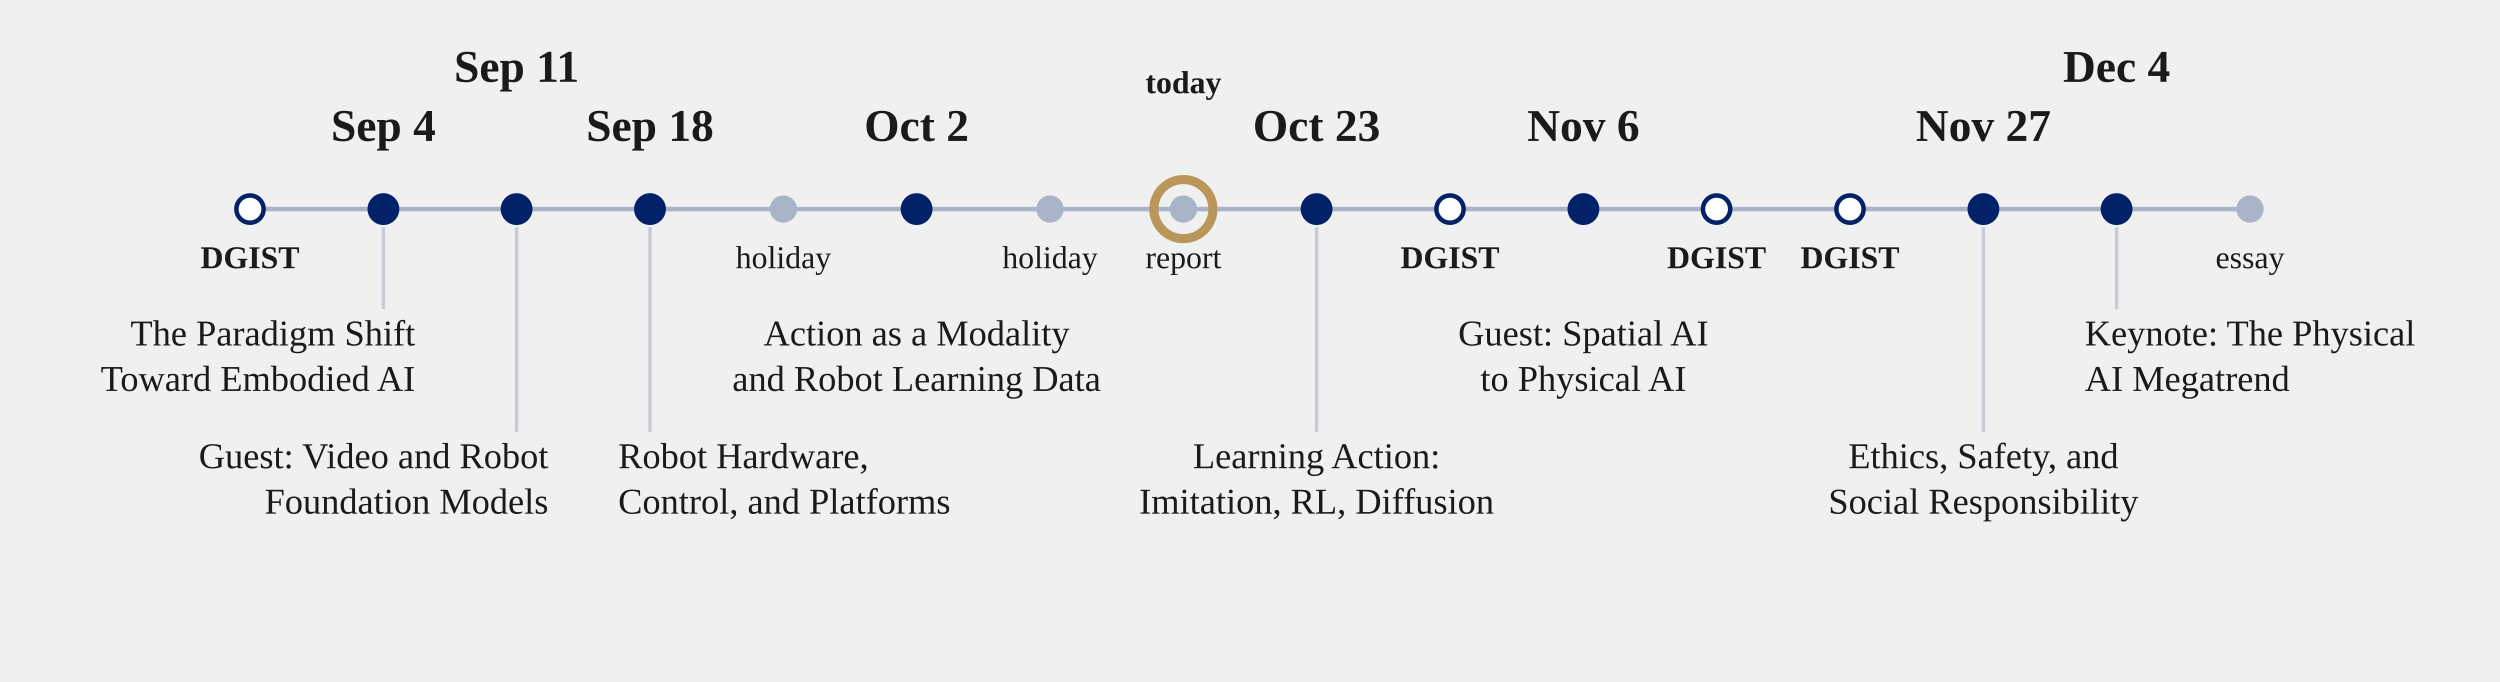
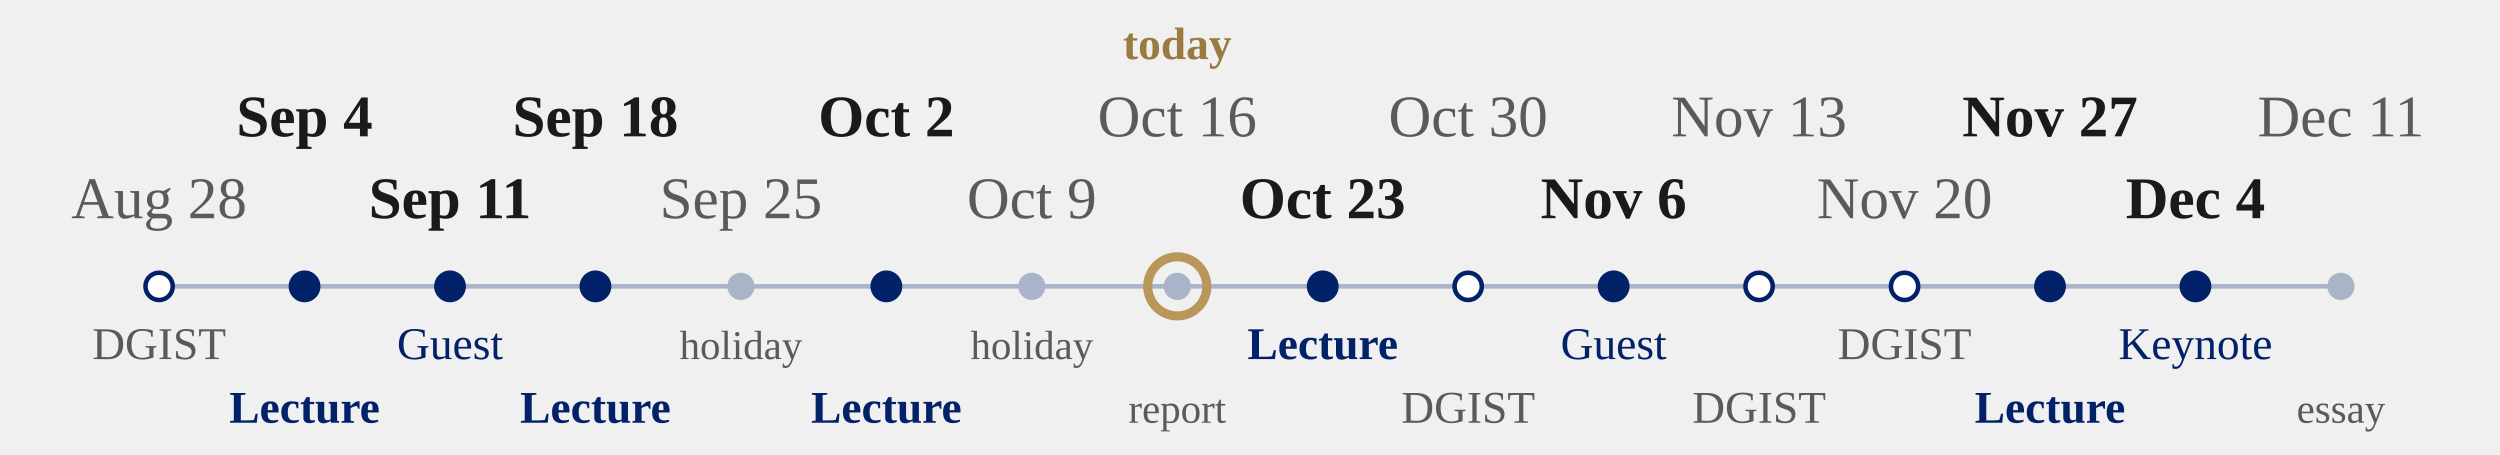
- <svg xmlns="http://www.w3.org/2000/svg" viewBox="0 0 1100 300" class="semester-map-svg" role="img" aria-label="Semester timeline, week 08 highlighted" style="font-family:inherit">
-   <line x1="110.0" y1="92" x2="990.0" y2="92" stroke="#aab4c8" stroke-width="2" />
-   <circle cx="110.0" cy="92" r="6" fill="#fff" stroke="#012169" stroke-width="2" />
-   <text x="110.0" y="118" font-size="14" font-weight="600" text-anchor="middle" fill="#1a1a1a" class="tag">DGIST</text>
-   <line x1="168.7" y1="100" x2="168.7" y2="136" stroke="#c5ccd8" stroke-width="1.5" />
-   <circle cx="168.7" cy="92" r="7" fill="#012169" />
-   <text x="168.7" y="62" font-size="20" font-weight="700" text-anchor="middle" fill="#1a1a1a" class="date">Sep 4</text>
-   <text x="182.7" y="152" font-size="16" text-anchor="end" fill="#1a1a1a" class="label">The Paradigm Shift</text>
-   <text x="182.7" y="172" font-size="16" text-anchor="end" fill="#1a1a1a" class="label">Toward Embodied AI</text>
-   <line x1="227.3" y1="100" x2="227.3" y2="190" stroke="#c5ccd8" stroke-width="1.5" />
-   <circle cx="227.3" cy="92" r="7" fill="#012169" />
-   <text x="227.3" y="36" font-size="20" font-weight="700" text-anchor="middle" fill="#1a1a1a" class="date">Sep 11</text>
-   <text x="241.3" y="206" font-size="16" text-anchor="end" fill="#1a1a1a" class="label">Guest: Video and Robot</text>
-   <text x="241.3" y="226" font-size="16" text-anchor="end" fill="#1a1a1a" class="label">Foundation Models</text>
-   <line x1="286.0" y1="100" x2="286.0" y2="190" stroke="#c5ccd8" stroke-width="1.5" />
-   <circle cx="286.0" cy="92" r="7" fill="#012169" />
-   <text x="286.0" y="62" font-size="20" font-weight="700" text-anchor="middle" fill="#1a1a1a" class="date">Sep 18</text>
-   <text x="272.0" y="206" font-size="16" text-anchor="start" fill="#1a1a1a" class="label">Robot Hardware,</text>
-   <text x="272.0" y="226" font-size="16" text-anchor="start" fill="#1a1a1a" class="label">Control, and Platforms</text>
-   <circle cx="344.7" cy="92" r="6" fill="#aab4c8" />
-   <text x="344.7" y="118" font-size="14" text-anchor="middle" fill="#1a1a1a" class="tag">holiday</text>
-   <circle cx="403.3" cy="92" r="7" fill="#012169" />
-   <text x="403.3" y="62" font-size="20" font-weight="700" text-anchor="middle" fill="#1a1a1a" class="date">Oct 2</text>
-   <text x="403.3" y="152" font-size="16" text-anchor="middle" fill="#1a1a1a" class="label">Action as a Modality</text>
-   <text x="403.3" y="172" font-size="16" text-anchor="middle" fill="#1a1a1a" class="label">and Robot Learning Data</text>
-   <circle cx="462.0" cy="92" r="6" fill="#aab4c8" />
-   <text x="462.0" y="118" font-size="14" text-anchor="middle" fill="#1a1a1a" class="tag">holiday</text>
-   <circle cx="520.7" cy="92" r="6" fill="#aab4c8" />
-   <circle cx="520.7" cy="92" r="13" fill="none" stroke="#B9975B" stroke-width="4" class="today-ring" />
-   <text x="520.7" y="41" font-size="14" font-weight="600" text-anchor="middle" fill="#1a1a1a" class="today-tag">today</text>
-   <text x="520.7" y="118" font-size="14" text-anchor="middle" fill="#1a1a1a" class="tag">report</text>
-   <line x1="579.3" y1="100" x2="579.3" y2="190" stroke="#c5ccd8" stroke-width="1.5" />
-   <circle cx="579.3" cy="92" r="7" fill="#012169" />
-   <text x="579.3" y="62" font-size="20" font-weight="700" text-anchor="middle" fill="#1a1a1a" class="date">Oct 23</text>
-   <text x="579.3" y="206" font-size="16" text-anchor="middle" fill="#1a1a1a" class="label">Learning Action:</text>
-   <text x="579.3" y="226" font-size="16" text-anchor="middle" fill="#1a1a1a" class="label">Imitation, RL, Diffusion</text>
-   <circle cx="638.0" cy="92" r="6" fill="#fff" stroke="#012169" stroke-width="2" />
-   <text x="638.0" y="118" font-size="14" font-weight="600" text-anchor="middle" fill="#1a1a1a" class="tag">DGIST</text>
-   <circle cx="696.7" cy="92" r="7" fill="#012169" />
-   <text x="696.7" y="62" font-size="20" font-weight="700" text-anchor="middle" fill="#1a1a1a" class="date">Nov 6</text>
-   <text x="696.7" y="152" font-size="16" text-anchor="middle" fill="#1a1a1a" class="label">Guest: Spatial AI</text>
-   <text x="696.7" y="172" font-size="16" text-anchor="middle" fill="#1a1a1a" class="label">to Physical AI</text>
-   <circle cx="755.3" cy="92" r="6" fill="#fff" stroke="#012169" stroke-width="2" />
-   <text x="755.3" y="118" font-size="14" font-weight="600" text-anchor="middle" fill="#1a1a1a" class="tag">DGIST</text>
-   <circle cx="814.0" cy="92" r="6" fill="#fff" stroke="#012169" stroke-width="2" />
-   <text x="814.0" y="118" font-size="14" font-weight="600" text-anchor="middle" fill="#1a1a1a" class="tag">DGIST</text>
-   <line x1="872.7" y1="100" x2="872.7" y2="190" stroke="#c5ccd8" stroke-width="1.5" />
-   <circle cx="872.7" cy="92" r="7" fill="#012169" />
-   <text x="872.7" y="62" font-size="20" font-weight="700" text-anchor="middle" fill="#1a1a1a" class="date">Nov 27</text>
-   <text x="872.7" y="206" font-size="16" text-anchor="middle" fill="#1a1a1a" class="label">Ethics, Safety, and</text>
-   <text x="872.7" y="226" font-size="16" text-anchor="middle" fill="#1a1a1a" class="label">Social Responsibility</text>
-   <line x1="931.3" y1="100" x2="931.3" y2="136" stroke="#c5ccd8" stroke-width="1.5" />
-   <circle cx="931.3" cy="92" r="7" fill="#012169" />
-   <text x="931.3" y="36" font-size="20" font-weight="700" text-anchor="middle" fill="#1a1a1a" class="date">Dec 4</text>
-   <text x="917.3" y="152" font-size="16" text-anchor="start" fill="#1a1a1a" class="label">Keynote: The Physical</text>
-   <text x="917.3" y="172" font-size="16" text-anchor="start" fill="#1a1a1a" class="label">AI Megatrend</text>
-   <circle cx="990.0" cy="92" r="6" fill="#aab4c8" />
-   <text x="990.0" y="118" font-size="14" text-anchor="middle" fill="#1a1a1a" class="tag">essay</text>
+ <svg xmlns="http://www.w3.org/2000/svg" viewBox="0 0 1100 200" class="semester-map-svg" role="img" aria-label="Semester timeline, week 08 highlighted" style="font-family:inherit">
+   <line x1="70.0" y1="126" x2="1030.0" y2="126" stroke="#aab4c8" stroke-width="2" />
+   <circle cx="70.0" cy="126" r="6" fill="#fff" stroke="#012169" stroke-width="2" />
+   <text x="70.0" y="96" font-size="26" font-weight="400" text-anchor="middle" fill="#5a5a5a" class="date">Aug 28</text>
+   <text x="70.0" y="158" font-size="20" text-anchor="middle" fill="#5a5a5a" class="tag">DGIST</text>
+   <circle cx="134.0" cy="126" r="7" fill="#012169" />
+   <text x="134.0" y="60" font-size="26" font-weight="700" text-anchor="middle" fill="#1a1a1a" class="date">Sep 4</text>
+   <text x="134.0" y="186" font-size="20" font-weight="700" text-anchor="middle" fill="#012169" class="tag">Lecture</text>
+   <circle cx="198.0" cy="126" r="7" fill="#012169" />
+   <text x="198.0" y="96" font-size="26" font-weight="700" text-anchor="middle" fill="#1a1a1a" class="date">Sep 11</text>
+   <text x="198.0" y="158" font-size="20" text-anchor="middle" fill="#012169" class="tag">Guest</text>
+   <circle cx="262.0" cy="126" r="7" fill="#012169" />
+   <text x="262.0" y="60" font-size="26" font-weight="700" text-anchor="middle" fill="#1a1a1a" class="date">Sep 18</text>
+   <text x="262.0" y="186" font-size="20" font-weight="700" text-anchor="middle" fill="#012169" class="tag">Lecture</text>
+   <circle cx="326.0" cy="126" r="6" fill="#aab4c8" />
+   <text x="326.0" y="96" font-size="26" font-weight="400" text-anchor="middle" fill="#5a5a5a" class="date">Sep 25</text>
+   <text x="326.0" y="158" font-size="18" text-anchor="middle" fill="#5a5a5a" class="tag">holiday</text>
+   <circle cx="390.0" cy="126" r="7" fill="#012169" />
+   <text x="390.0" y="60" font-size="26" font-weight="700" text-anchor="middle" fill="#1a1a1a" class="date">Oct 2</text>
+   <text x="390.0" y="186" font-size="20" font-weight="700" text-anchor="middle" fill="#012169" class="tag">Lecture</text>
+   <circle cx="454.0" cy="126" r="6" fill="#aab4c8" />
+   <text x="454.0" y="96" font-size="26" font-weight="400" text-anchor="middle" fill="#5a5a5a" class="date">Oct 9</text>
+   <text x="454.0" y="158" font-size="18" text-anchor="middle" fill="#5a5a5a" class="tag">holiday</text>
+   <circle cx="518.0" cy="126" r="6" fill="#aab4c8" />
+   <circle cx="518.0" cy="126" r="13" fill="none" stroke="#B9975B" stroke-width="4" class="today-ring" />
+   <text x="518.0" y="26" font-size="20" font-weight="700" text-anchor="middle" fill="#9A7B3F" class="today-tag">today</text>
+   <text x="518.0" y="60" font-size="26" font-weight="400" text-anchor="middle" fill="#5a5a5a" class="date">Oct 16</text>
+   <text x="518.0" y="186" font-size="18" text-anchor="middle" fill="#5a5a5a" class="tag">report</text>
+   <circle cx="582.0" cy="126" r="7" fill="#012169" />
+   <text x="582.0" y="96" font-size="26" font-weight="700" text-anchor="middle" fill="#1a1a1a" class="date">Oct 23</text>
+   <text x="582.0" y="158" font-size="20" font-weight="700" text-anchor="middle" fill="#012169" class="tag">Lecture</text>
+   <circle cx="646.0" cy="126" r="6" fill="#fff" stroke="#012169" stroke-width="2" />
+   <text x="646.0" y="60" font-size="26" font-weight="400" text-anchor="middle" fill="#5a5a5a" class="date">Oct 30</text>
+   <text x="646.0" y="186" font-size="20" text-anchor="middle" fill="#5a5a5a" class="tag">DGIST</text>
+   <circle cx="710.0" cy="126" r="7" fill="#012169" />
+   <text x="710.0" y="96" font-size="26" font-weight="700" text-anchor="middle" fill="#1a1a1a" class="date">Nov 6</text>
+   <text x="710.0" y="158" font-size="20" text-anchor="middle" fill="#012169" class="tag">Guest</text>
+   <circle cx="774.0" cy="126" r="6" fill="#fff" stroke="#012169" stroke-width="2" />
+   <text x="774.0" y="60" font-size="26" font-weight="400" text-anchor="middle" fill="#5a5a5a" class="date">Nov 13</text>
+   <text x="774.0" y="186" font-size="20" text-anchor="middle" fill="#5a5a5a" class="tag">DGIST</text>
+   <circle cx="838.0" cy="126" r="6" fill="#fff" stroke="#012169" stroke-width="2" />
+   <text x="838.0" y="96" font-size="26" font-weight="400" text-anchor="middle" fill="#5a5a5a" class="date">Nov 20</text>
+   <text x="838.0" y="158" font-size="20" text-anchor="middle" fill="#5a5a5a" class="tag">DGIST</text>
+   <circle cx="902.0" cy="126" r="7" fill="#012169" />
+   <text x="902.0" y="60" font-size="26" font-weight="700" text-anchor="middle" fill="#1a1a1a" class="date">Nov 27</text>
+   <text x="902.0" y="186" font-size="20" font-weight="700" text-anchor="middle" fill="#012169" class="tag">Lecture</text>
+   <circle cx="966.0" cy="126" r="7" fill="#012169" />
+   <text x="966.0" y="96" font-size="26" font-weight="700" text-anchor="middle" fill="#1a1a1a" class="date">Dec 4</text>
+   <text x="966.0" y="158" font-size="20" text-anchor="middle" fill="#012169" class="tag">Keynote</text>
+   <circle cx="1030.0" cy="126" r="6" fill="#aab4c8" />
+   <text x="1030.0" y="60" font-size="26" font-weight="400" text-anchor="middle" fill="#5a5a5a" class="date">Dec 11</text>
+   <text x="1030.0" y="186" font-size="18" text-anchor="middle" fill="#5a5a5a" class="tag">essay</text>
</svg>
